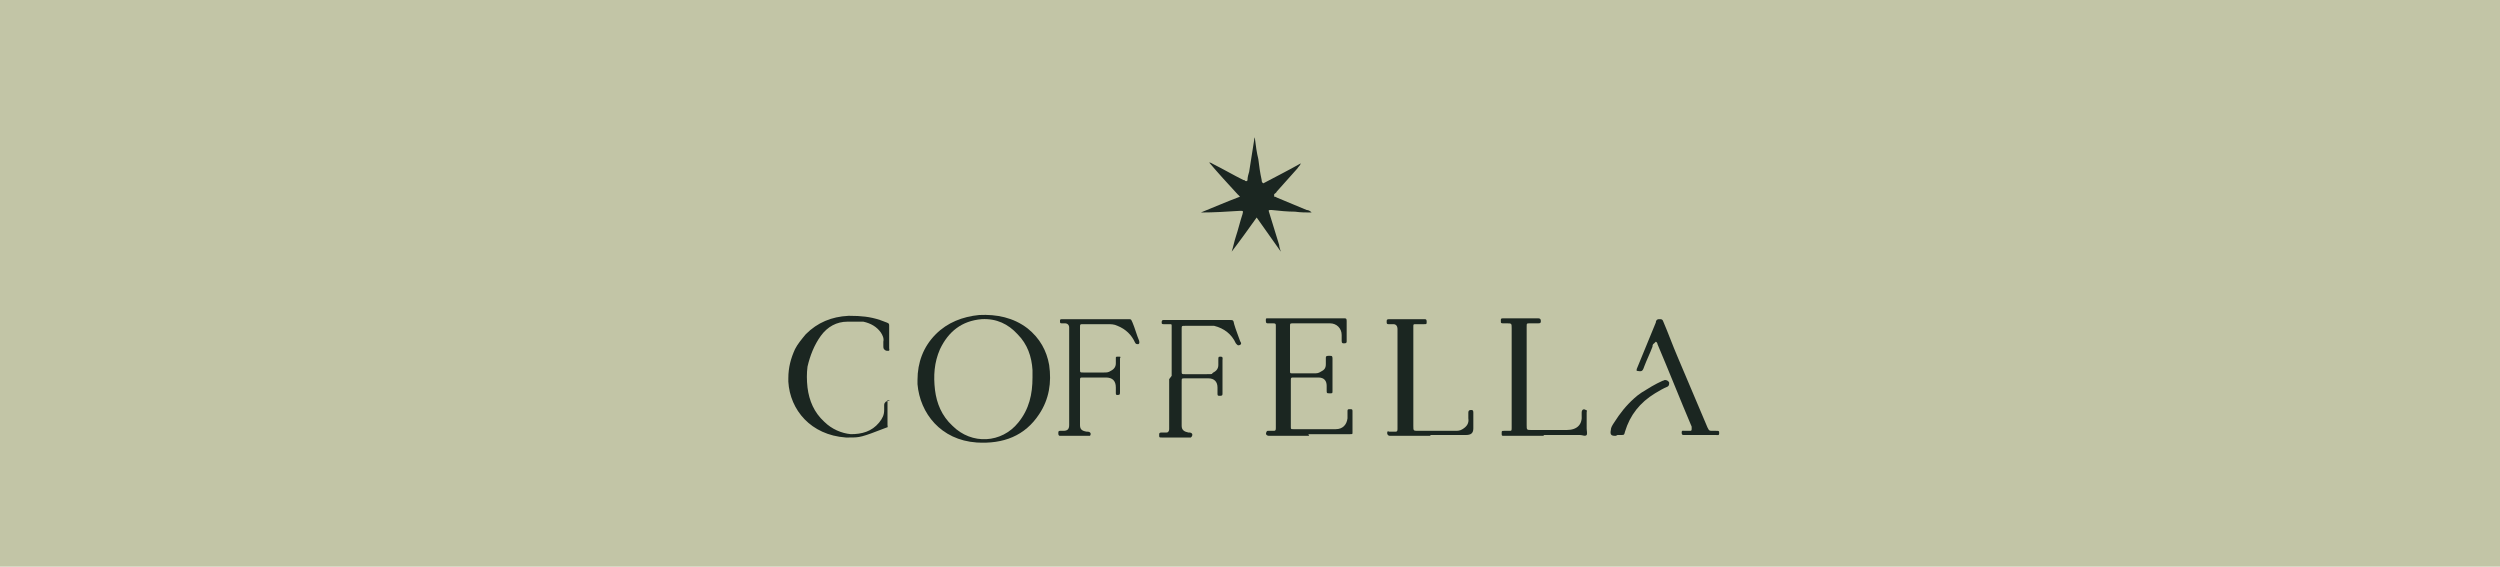
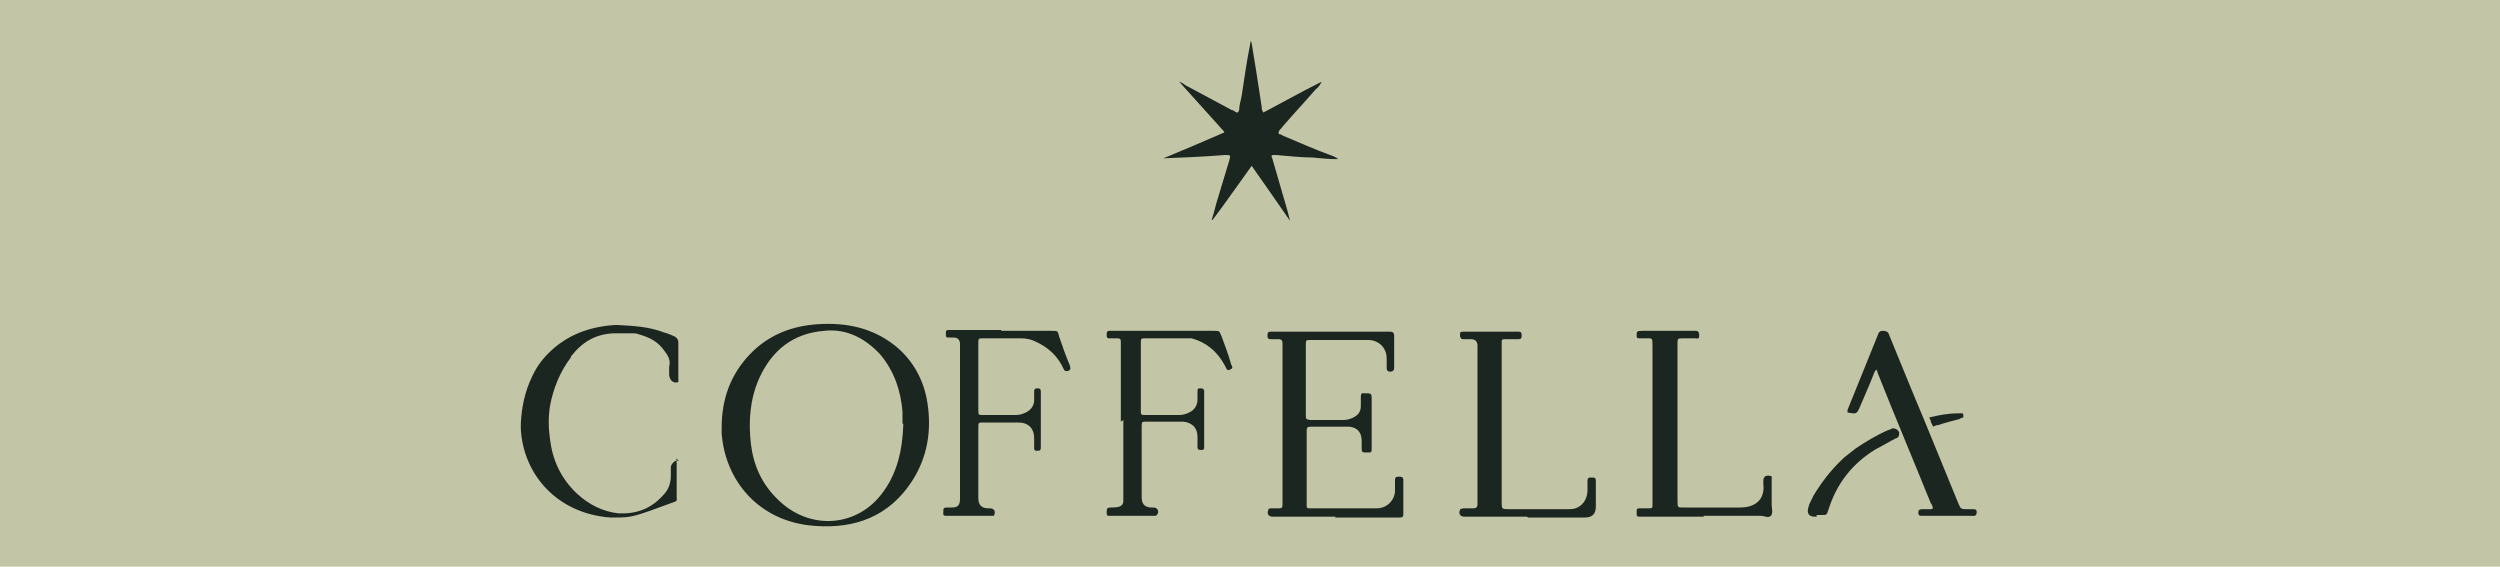
<svg xmlns="http://www.w3.org/2000/svg" id="Layer_1" version="1.1" viewBox="0 0 300 68">
  <defs>
    <style>
      .st0 {
        fill: #c2c5a6;
      }

      .st1 {
        fill: #1b2621;
      }
    </style>
  </defs>
  <rect class="st0" y="0" width="300" height="68" />
-   <path class="st1" d="M157.1,52.3h-4.5c-.1,0-.2,0-.3,0-.3,0-.5-.2-.3-.5,0-.1.1-.1.2-.1.2,0,.4,0,.6,0s.3,0,.3-.3,0-.2,0-.3v-11.7c0,0,0-.2,0-.3,0-.2,0-.3-.3-.3-.2,0-.4,0-.6,0-.2,0-.3,0-.3-.3s0-.3.2-.3c0,0,.2,0,.3,0h8.6c.1,0,.2,0,.3,0,.2,0,.3,0,.3.3,0,.8,0,1.6,0,2.4,0,.2,0,.3-.3.3-.2,0-.3,0-.3-.3,0-.2,0-.5,0-.7,0-.8-.6-1.4-1.4-1.4-1.5,0-2.9,0-4.4,0-.4,0-.4,0-.4.4,0,1.8,0,3.5,0,5.3,0,.3,0,.3.3.3.9,0,1.7,0,2.6,0,.3,0,.5,0,.8-.2.4-.2.6-.4.6-.9,0-.2,0-.5,0-.7,0-.2,0-.3.3-.3,0,0,.2,0,.2,0,.2,0,.3,0,.3.3,0,.8,0,1.5,0,2.3s0,1,0,1.6c0,.3,0,.3-.3.3-.4,0-.4,0-.4-.4,0-.2,0-.3,0-.5,0-.6-.3-1-1-1-.4,0-.9,0-1.4,0s-1,0-1.5,0c-.4,0-.4,0-.4.4,0,1.3,0,2.7,0,4s0,1,0,1.5c0,.3,0,.3.3.3,1.7,0,3.4,0,5.1,0,.8,0,1.3-.5,1.4-1.3,0-.3,0-.6,0-.9,0-.2.1-.2.3-.2.2,0,.3,0,.3.2,0,.9,0,1.7,0,2.6,0,.2,0,.2-.3.2-.2,0-.4,0-.7,0h-4.3Z" />
-   <path class="st1" d="M148.5,23.3c-1.2-1.3-2.3-2.5-3.4-3.8,0,0,0,0,0,0,.2,0,.3.1.5.2,1.2.6,2.4,1.3,3.6,1.9,0,0,.2,0,.2.1.2.1.3,0,.3-.1,0-.3.1-.7.2-1,.2-1.3.4-2.6.6-3.8,0-.4,0-.4.1-.1.1.8.2,1.6.4,2.4.1.8.2,1.6.4,2.5,0,.1,0,.3.2.4,1.5-.8,2.9-1.5,4.5-2.4-.1.3-.3.4-.4.6-.8.9-1.7,1.9-2.5,2.8,0,.1-.2.2-.3.3,0,.1,0,.2,0,.3,0,0,.2,0,.3.1,1.2.5,2.4,1,3.6,1.5.2,0,.4.1.6.3-.7,0-1.3,0-2-.1-.9,0-1.9-.1-2.8-.2-.4,0-.4,0-.3.3.4,1.3.8,2.6,1.2,3.9,0,.2.1.5.2.8-1-1.4-1.9-2.7-2.9-4.1-1,1.4-2,2.8-3,4.1,0,0,0,0,0,0,.2-.6.3-1.2.5-1.8.3-.9.5-1.8.8-2.7.1-.4.1-.4-.3-.4-1.6.1-3.1.2-4.7.2,1.5-.6,3.1-1.3,4.7-1.9h0Z" />
-   <path class="st1" d="M185.3,52.3h-4.5c-.1,0-.2,0-.3,0-.3,0-.3,0-.3-.3s0-.3.3-.3c.2,0,.4,0,.6,0,.3,0,.3,0,.3-.4,0,0,0-.2,0-.2v-11.7c0-.6,0-.6-.6-.6h-.3c-.4,0-.4,0-.4-.3,0-.3,0-.3.4-.3,1.1,0,2.2,0,3.3,0s.6,0,.8,0c.2,0,.3.1.3.3,0,.2,0,.3-.3.3-.3,0-.7,0-1,0-.4,0-.4,0-.4.4h0v11.8c0,.6,0,.6.6.6,1.4,0,2.8,0,4.2,0,1.3,0,1.9-.7,1.8-1.8,0,0,0-.2,0-.3,0-.3.2-.5.5-.3.2,0,.1.2.1.3,0,.6,0,1.3,0,1.9,0,.3.1.6,0,.8-.2.2-.5,0-.8,0-1.5,0-2.9,0-4.4,0h0Z" />
-   <path class="st1" d="M171.7,52.3h-4.6c0,0-.2,0-.3,0-.3,0-.4-.3-.3-.5,0-.1.2,0,.2,0,.2,0,.5,0,.7,0,.2,0,.3,0,.3-.3,0,0,0-.2,0-.3v-11.7h0c0-.4-.2-.6-.5-.6-.2,0-.4,0-.6,0-.2,0-.2-.1-.2-.3,0-.2,0-.3.3-.3,1,0,2,0,2.9,0s.9,0,1.3,0c.2,0,.3,0,.3.3s0,.3-.3.3c-.3,0-.7,0-1,0-.3,0-.3,0-.3.3,0,0,0,.2,0,.2v11.7c0,.6,0,.6.6.6h4.4c.3,0,.6,0,.9-.2.5-.3.8-.7.7-1.3,0-.2,0-.5,0-.7,0-.2.1-.3.3-.3s.3,0,.3.3c0,.6,0,1.3,0,1.9,0,.6-.3.8-.9.8h-4.3Z" />
-   <path class="st1" d="M140.6,45.1v-5.6c0-.1,0-.2,0-.4,0-.2,0-.2-.3-.2-.2,0-.4,0-.7,0-.2,0-.2-.1-.2-.2,0-.1,0-.3.2-.3.1,0,.2,0,.3,0h7.6c.5,0,.5,0,.6.5.2.7.5,1.4.7,2,0,.1.3.3,0,.5-.3.1-.3,0-.5-.2-.5-1.1-1.4-1.8-2.6-2.1-.1,0-.3,0-.4,0-1,0-2.1,0-3.1,0-.4,0-.4,0-.4.4,0,1.7,0,3.3,0,5,0,.4,0,.4.4.4.9,0,1.7,0,2.6,0s.5,0,.8-.2c.4-.2.6-.5.6-.9,0-.2,0-.4,0-.6,0-.4,0-.4.3-.4.3,0,.2.3.2.4,0,.7,0,1.3,0,2s0,1.3,0,2c0,.2,0,.3-.3.3-.2,0-.3,0-.3-.2,0-.3,0-.5,0-.8,0-.7-.4-1.1-1.1-1.1-.9,0-1.9,0-2.8,0-.4,0-.4,0-.4.4,0,1.4,0,2.8,0,4.2s0,.7,0,1.1c0,.5.3.7.8.8,0,0,0,0,.1,0,.3,0,.5.2.3.5,0,0,0,0-.1.1,0,0-.1,0-.2,0-1.1,0-2.2,0-3.3,0-.3,0-.3,0-.3-.3,0-.2,0-.3.3-.3.2,0,.4,0,.6,0,.2,0,.3-.2.3-.4,0-.1,0-.3,0-.4v-5.6h0Z" />
-   <path class="st1" d="M131.4,38.3h3.9c.5,0,.4,0,.6.4.3.7.5,1.5.8,2.2,0,.1.1.3-.1.4-.2,0-.3,0-.4-.2-.4-.9-1.1-1.6-2.1-2-.4-.2-.8-.2-1.2-.2-1,0-1.9,0-2.9,0-.4,0-.4,0-.4.4,0,1.7,0,3.3,0,5,0,.4,0,.4.4.4.8,0,1.7,0,2.5,0,.3,0,.5,0,.8-.2.4-.2.6-.5.6-.9,0-.2,0-.4,0-.6,0-.2,0-.2.3-.2s.3,0,.2.2c0,0,0,0,0,.1,0,1.3,0,2.6,0,3.9,0,.3,0,.4-.3.4-.1,0-.2,0-.2-.2,0-.2,0-.5,0-.7,0-.8-.4-1.2-1.2-1.2-.9,0-1.8,0-2.7,0-.4,0-.4,0-.4.4,0,1.8,0,3.5,0,5.3,0,.5.2.7.8.8,0,0,0,0,.1,0,.3,0,.5.2.3.5,0,0,0,0,0,0,0,0,0,0-.1,0h-3.5c-.2,0-.2-.2-.2-.3,0-.2,0-.3.2-.3.1,0,.2,0,.4,0,.5,0,.7-.2.7-.7,0-.2,0-.3,0-.5v-11.2c0-.3-.2-.5-.5-.5,0,0-.2,0-.3,0-.3,0-.3,0-.3-.3,0-.1,0-.2.2-.2.1,0,.2,0,.3,0h3.8Z" />
-   <path class="st1" d="M198.5,41.2c-.2.1-.2.3-.2.4-.3.8-.7,1.6-1,2.4-.2.6-.3.6-.9.5,0,0,0-.1,0-.2.8-1.9,1.5-3.7,2.3-5.6,0-.2.1-.4.4-.4.3,0,.4,0,.5.3.6,1.4,1.1,2.8,1.7,4.2,1.2,2.8,2.4,5.7,3.6,8.5.2.4.2.4.7.4h.3c.4,0,.4,0,.4.3,0,.3-.2.2-.4.2-.8,0-1.6,0-2.4,0s-.9,0-1.4,0c-.2,0-.3,0-.3-.3,0-.3.2-.2.3-.2s.4,0,.7,0c.1,0,.2,0,.2-.2,0,0,0-.2,0-.3-1.4-3.3-2.7-6.6-4.1-9.9,0,0,0-.2-.2-.3h0Z" />
-   <path class="st1" d="M193.9,52.3h-.1c-.5,0-.6-.2-.5-.7,0-.3.2-.6.4-.9.7-1.1,1.4-2,2.4-2.9.2-.2.6-.5.9-.7.8-.5,1.6-1,2.5-1.4.1,0,.2-.1.3-.1.2,0,.4.1.5.3,0,.2,0,.4-.2.5-.5.2-1,.5-1.5.8-1.8,1.1-3,2.6-3.6,4.6-.1.4-.1.4-.5.4-.1,0-.2,0-.4,0h0Z" />
-   <path class="st1" d="M110.1,45.6c0-2.1.7-4,2.2-5.5,1.4-1.4,3.2-2.1,5.2-2.3,2.1-.1,4.1.3,5.8,1.6,1.5,1.2,2.3,2.7,2.6,4.4.3,2.1,0,4.1-1.2,5.9-1.7,2.6-4.3,3.6-7.5,3.4-4.3-.3-6.8-3.5-7.1-7,0-.2,0-.3,0-.4h0ZM123.9,45.3c0-.3,0-.6,0-.9-.1-1.6-.6-3.1-1.8-4.3-1.1-1.2-2.5-1.9-4.3-1.8-2.4.2-4,1.5-5,3.6-.7,1.6-.8,3.2-.6,4.9.2,1.6.8,3.1,2.1,4.3,2.3,2.3,5.9,2.1,7.9-.4,1.3-1.6,1.7-3.4,1.7-5.4h0Z" />
-   <path class="st1" d="M106.8,48.1c-.2,0-.3,0-.5.1-.1.1-.2.2-.2.4,0,.2,0,.4,0,.6,0,.6-.2,1-.6,1.5-.9,1.1-2.1,1.4-3.4,1.4-1.1-.1-2.3-.6-3.2-1.5-1.2-1.1-1.8-2.5-2-4.1-.1-.9-.1-1.7,0-2.5.3-1.3.8-2.6,1.6-3.7,0,0,0,0,0,0,.8-1.1,1.9-1.7,3.2-1.7,0,0,.2,0,.3,0,.4,0,.8,0,1.2,0,.2,0,.3,0,.4,0,.9.2,1.6.6,2.1,1.3.2.3.4.7.3,1.1,0,.2,0,.4,0,.5,0,.2,0,.4.2.5.1.1.2.1.4.1.2,0,.1-.2.1-.3,0-.5,0-.9,0-1.4s0-.9,0-1.3c0-.2,0-.3-.3-.4-.3-.1-.5-.2-.8-.3-1.2-.4-2.3-.5-3.6-.5h0c0,0-.1,0-.2,0-2,.1-3.7.8-5.1,2.2-.5.6-1,1.2-1.3,1.8-.5,1.1-.8,2.2-.8,3.5,0,0,0,0,0,0,0,.1,0,.2,0,.4.2,3.4,2.7,6.4,6.9,6.7.1,0,.3,0,.4,0,1.3,0,1.4,0,4.5-1.2.2,0,.1-.2.1-.3,0-.9,0-1.7,0-2.6,0-.1,0-.3,0-.4h0Z" />
+   <g>
+     <path class="st1" d="M160.3,62c-2.4,0-4.7,0-7.1,0-.2,0-.3,0-.5,0-.5,0-.7-.4-.5-.8,0-.2.2-.2.4-.2.3,0,.6,0,.9,0,.3,0,.4-.1.4-.4,0-.2,0-.3,0-.5,0-6.2,0-12.3,0-18.5,0-.1,0-.3,0-.4,0-.3-.1-.5-.5-.5-.3,0-.6,0-.9,0-.3,0-.4-.1-.4-.4,0-.3,0-.5.4-.5.1,0,.3,0,.4,0,4.5,0,8.9,0,13.4,0,.2,0,.3,0,.5,0,.3,0,.5.1.5.5,0,1.3,0,2.5,0,3.8,0,.4-.2.5-.5.5-.3,0-.4-.2-.4-.4,0-.4,0-.8,0-1.2,0-1.3-1-2.2-2.2-2.2-2.3,0-4.6,0-6.9,0-.6,0-.6,0-.6.6,0,2.8,0,5.6,0,8.4,0,.5,0,.5.5.6,1.3,0,2.7,0,4,0,.4,0,.8-.1,1.2-.3.6-.3.9-.7.9-1.4,0-.4,0-.7,0-1.1,0-.3.1-.5.4-.4.1,0,.2,0,.4,0,.4,0,.5.1.5.5,0,1.2,0,2.4,0,3.6,0,.8,0,1.7,0,2.5,0,.5,0,.5-.5.5-.7,0-.7,0-.7-.7,0-.2,0-.5,0-.7,0-1-.5-1.6-1.5-1.7-.7,0-1.4,0-2.1,0-.8,0-1.6,0-2.3,0-.6,0-.7,0-.7.6,0,2.1,0,4.2,0,6.3,0,.8,0,1.6,0,2.4,0,.5,0,.5.5.5,2.6,0,5.3,0,7.9,0,1.2,0,2.1-.9,2.2-2,0-.5,0-.9,0-1.4,0-.4.2-.4.5-.4.2,0,.5,0,.5.4,0,1.4,0,2.7,0,4.1,0,.3-.1.4-.4.4-.3,0-.7,0-1,0-2.3,0-4.5,0-6.8,0Z" />
+     <path class="st1" d="M146.9,15.8c-1.9-2.1-3.6-4-5.4-6,0,0,0,0,0,0,.2.1.5.2.7.4,1.9,1,3.7,2,5.6,3,.1,0,.3.1.4.2.3.2.4.1.5-.2,0-.6.2-1.1.3-1.7.3-2,.6-4.1,1-6.1.1-.6.1-.6.2-.2.2,1.2.4,2.5.6,3.7.2,1.3.4,2.6.6,3.9,0,.2,0,.4.2.7,2.3-1.2,4.6-2.5,7-3.7-.2.4-.4.7-.7.9-1.3,1.5-2.7,3-4,4.5-.1.2-.3.3-.4.5-.1.2-.1.3,0,.4.2,0,.3.1.5.2,1.9.8,3.7,1.6,5.6,2.3.3.1.6.2,1,.5-1.1,0-2.1-.1-3.1-.2-1.5,0-3-.2-4.4-.3-.6,0-.6,0-.4.5.6,2.1,1.2,4.1,1.8,6.2.1.4.2.8.3,1.2-1.5-2.2-3-4.3-4.6-6.6-1.6,2.2-3.1,4.4-4.7,6.5,0,0,0,0-.1,0,.3-.9.5-1.9.8-2.8.4-1.4.9-2.9,1.3-4.3.2-.7.2-.7-.5-.7-2.4.2-4.9.3-7.4.4,2.4-1,4.8-2,7.3-3.1Z" />
+     <path class="st1" d="M204.5,62c-2.4,0-4.7,0-7.1,0-.2,0-.3,0-.5,0-.5,0-.5,0-.5-.5,0-.5,0-.5.5-.5.3,0,.6,0,.9,0,.5,0,.5,0,.5-.6,0-.1,0-.2,0-.4,0-6.2,0-12.3,0-18.5,0-1,0-.9-.9-.9-.1,0-.3,0-.4,0-.6,0-.6,0-.6-.4,0-.4,0-.5.7-.5,1.7,0,3.4,0,5.1,0,.4,0,.9,0,1.3,0,.3,0,.4.2.4.5,0,.3,0,.5-.4.4-.5,0-1,0-1.5,0-.7,0-.7,0-.7.7,0,0,0,.1,0,.2,0,6.2,0,12.3,0,18.5,0,1,0,.9.9.9,2.2,0,4.4,0,6.6,0,2,0,3-1.1,2.8-2.8,0-.1,0-.3,0-.4,0-.5.3-.7.8-.6.3,0,.2.3.2.5,0,1,0,2,0,3,0,.4.2,1-.1,1.3-.3.3-.8,0-1.2,0-2.3,0-4.6,0-6.9,0Z" />
+     <path class="st1" d="M183.2,62c-2.4,0-4.8,0-7.1,0-.1,0-.3,0-.4,0-.5,0-.7-.4-.5-.8,0-.2.2-.1.4-.2.4,0,.8,0,1.2,0,.3,0,.5-.1.5-.5,0-.1,0-.3,0-.4,0-6.2,0-12.4,0-18.5,0,0,0,0,0-.1q0-.8-.8-.8c-.3,0-.6,0-.9,0-.3,0-.4-.2-.4-.5,0-.3,0-.4.4-.4,1.5,0,3.1,0,4.6,0,.7,0,1.4,0,2,0,.3,0,.4.1.4.4,0,.3,0,.5-.4.5-.5,0-1,0-1.5,0-.5,0-.5,0-.5.6,0,.1,0,.2,0,.4,0,6.2,0,12.4,0,18.5,0,.9,0,.9.9.9,2.3,0,4.6,0,6.9,0,.5,0,.9,0,1.3-.2.8-.4,1.2-1.2,1.2-2.1,0-.4,0-.7,0-1.1,0-.4.2-.4.5-.4.3,0,.5,0,.5.4,0,1,0,2,0,3.1q0,1.3-1.3,1.3c-2.3,0-4.5,0-6.8,0Z" />
+     <path class="st1" d="M134.5,50.6c0-3,0-6,0-9,0-.2,0-.4,0-.6,0-.3-.1-.4-.4-.4-.3,0-.7,0-1,0-.3,0-.3-.2-.3-.4,0-.2,0-.5.3-.5.2,0,.3,0,.5,0,4,0,8,0,12,0,.8,0,.7,0,1,.7.4,1.1.8,2.1,1.1,3.2,0,.2.4.5,0,.7-.4.2-.4.2-.7-.4-.9-1.7-2.2-2.8-4-3.3-.2,0-.4,0-.6,0-1.6,0-3.3,0-4.9,0-.6,0-.6,0-.6.6,0,2.7,0,5.3,0,8,0,.6,0,.6.6.6,1.3,0,2.7,0,4,0,.4,0,.8-.1,1.2-.3.6-.3.9-.7,1-1.4,0-.3,0-.6,0-.9,0-.6,0-.6.4-.6.5,0,.4.4.4.7,0,1.1,0,2.1,0,3.2,0,1,0,2.1,0,3.1,0,.3,0,.4-.4.4-.3,0-.4-.1-.4-.4,0-.4,0-.8,0-1.2,0-1.1-.7-1.7-1.7-1.8-1.5,0-2.9,0-4.4,0-.6,0-.6,0-.6.7,0,2.2,0,4.5,0,6.7,0,.6,0,1.1,0,1.7,0,.8.4,1.2,1.2,1.2,0,0,.1,0,.2,0,.5,0,.7.4.5.8,0,0-.1.1-.2.2,0,0-.2,0-.3,0-1.7,0-3.4,0-5.1,0-.5,0-.5,0-.5-.5,0-.4.1-.5.5-.5.3,0,.7,0,1-.1.3-.1.5-.3.5-.7,0-.2,0-.4,0-.7,0-3,0-6,0-9Z" />
+     <path class="st1" d="M120.1,39.7c2,0,4,0,6.1,0,.8,0,.7,0,.9.7.4,1.2.8,2.3,1.3,3.5,0,.2.2.4-.2.6-.3.1-.5,0-.6-.3-.7-1.5-1.8-2.5-3.3-3.2-.6-.3-1.2-.4-1.8-.4-1.5,0-3,0-4.5,0-.6,0-.6,0-.6.6,0,2.7,0,5.3,0,8,0,.6,0,.6.6.6,1.3,0,2.6,0,3.9,0,.4,0,.8-.1,1.2-.3.6-.3,1-.8,1-1.5,0-.3,0-.7,0-1,0-.3.1-.4.4-.4.3,0,.4.1.4.4,0,0,0,.1,0,.2,0,2.1,0,4.2,0,6.3,0,.5,0,.6-.5.6-.2,0-.3-.1-.3-.3,0-.4,0-.8,0-1.2,0-1.2-.7-1.9-1.9-1.9-1.4,0-2.8,0-4.2,0-.6,0-.6,0-.6.6,0,2.8,0,5.6,0,8.5,0,.8.4,1.2,1.2,1.2,0,0,.1,0,.2,0,.5,0,.7.4.5.8,0,0,0,.1-.1.1,0,0-.1,0-.2,0-1.8,0-3.6,0-5.5,0-.4,0-.3-.3-.3-.5,0-.3,0-.5.4-.5.2,0,.4,0,.6,0,.8,0,1-.3,1-1.1,0-.2,0-.5,0-.7,0-5.8,0-11.6,0-17.4,0-.1,0-.2,0-.4q0-.8-.8-.8c-.1,0-.3,0-.4,0-.5,0-.5,0-.5-.5,0-.2,0-.4.3-.4.2,0,.3,0,.5,0,2,0,3.9,0,5.9,0Z" />
+     <path class="st1" d="M225.2,44.3c-.2.2-.3.4-.4.7-.5,1.3-1.1,2.6-1.6,3.8-.4.9-.4.9-1.5.7,0-.1,0-.2,0-.3,1.2-3,2.4-5.9,3.6-8.9.1-.3.2-.6.6-.6.4,0,.7.1.8.5.9,2.2,1.8,4.4,2.7,6.6,1.9,4.5,3.7,9,5.6,13.6.3.7.3.7,1.1.7.1,0,.3,0,.4,0,.6,0,.7,0,.7.4,0,.5-.4.4-.6.4-1.3,0-2.5,0-3.8,0s-1.4,0-2.1,0c-.3,0-.5,0-.5-.4,0-.4.3-.4.5-.4.3,0,.7,0,1,0,.2,0,.3-.1.2-.3,0-.1-.1-.3-.2-.4-2.1-5.2-4.3-10.4-6.4-15.7,0-.2-.1-.3-.3-.5Z" />
+     <path class="st1" d="M218,62c0,0-.1,0-.2,0q-1.1,0-.8-1.1c.1-.5.4-.9.6-1.4,1.1-1.8,2.2-3.2,3.7-4.6.4-.3,1-.8,1.4-1.1,1.2-.8,2.5-1.6,3.9-2.2.2,0,.4-.2.5-.2.4,0,.7.2.8.5,0,.3,0,.6-.4.7-.8.4-1.6.9-2.4,1.3-2.8,1.7-4.7,4.1-5.7,7.3-.2.6-.2.6-.8.6-.2,0-.4,0-.6,0Z" />
+     <path class="st1" d="M231.5,50.1c1.2-.3,2.3-.5,3.5-.5.1,0,.3,0,.4,0,.1,0,.2,0,.2.2,0,.1,0,.2,0,.3-.2,0-.3.1-.5.2-.8.2-1.6.4-2.5.7-.3,0-.6.2-.6.2,0,0-.2-.3-.3-.6,0,0,0-.2-.1-.3Z" />
+     <path class="st1" d="M86.6,51.3c0-3.3,1-6.3,3.4-8.8,2.2-2.3,5-3.4,8.2-3.6,3.3-.2,6.4.4,9.1,2.5,2.3,1.8,3.6,4.3,4,7,.5,3.3,0,6.5-1.9,9.4-2.7,4.1-6.7,5.7-11.7,5.3-6.7-.5-10.7-5.5-11.1-11.1,0-.3,0-.5,0-.7ZM108.3,50.8c0-.5,0-.9,0-1.4-.2-2.5-1-4.9-2.7-6.9-1.8-1.9-4-3.1-6.7-2.8-3.8.3-6.3,2.4-7.8,5.7-1.1,2.5-1.3,5.1-1,7.8.3,2.6,1.3,4.9,3.3,6.8,3.7,3.6,9.2,3.3,12.3-.6,2-2.5,2.6-5.5,2.7-8.5Z" />
+     <path class="st1" d="M81.5,55.3c-.3-.1-.5,0-.7.2-.2.2-.3.4-.3.6,0,.3,0,.7,0,1,0,.9-.3,1.7-.9,2.3-1.5,1.7-3.3,2.3-5.4,2.2-1.8-.2-3.5-1-5-2.4-1.9-1.8-2.9-4-3.2-6.5-.2-1.4-.2-2.7,0-4,.4-2.1,1.2-4.1,2.5-5.8,0,0,0,0,0-.1,1.3-1.7,2.9-2.7,5.1-2.8.1,0,.3,0,.4,0,.6,0,1.3,0,1.9,0,.2,0,.5,0,.7.1,1.4.4,2.4.9,3.2,2.1.4.5.7,1.1.5,1.8,0,.3,0,.6,0,.9,0,.3.1.6.3.8.2.2.4.2.6.2.3,0,.2-.3.2-.5,0-.7,0-1.5,0-2.2,0-.7,0-1.4,0-2.1,0-.3-.1-.5-.4-.7-.4-.2-.9-.4-1.3-.5-1.8-.7-3.7-.8-5.6-.9,0,0,0,0,0,0,0,0-.2,0-.3,0-3.1.2-5.8,1.2-8,3.4-.9.9-1.5,1.8-2,2.9-.8,1.7-1.2,3.5-1.3,5.5,0,0,0,0,0,.1,0,.2,0,.4,0,.6.3,5.4,4.3,10.1,10.7,10.6.2,0,.4,0,.7,0,2,0,2.2-.1,7.1-1.9.3-.1.2-.3.2-.5,0-1.4,0-2.7,0-4.1,0-.2,0-.5-.1-.6Z" />
+   </g>
</svg>
